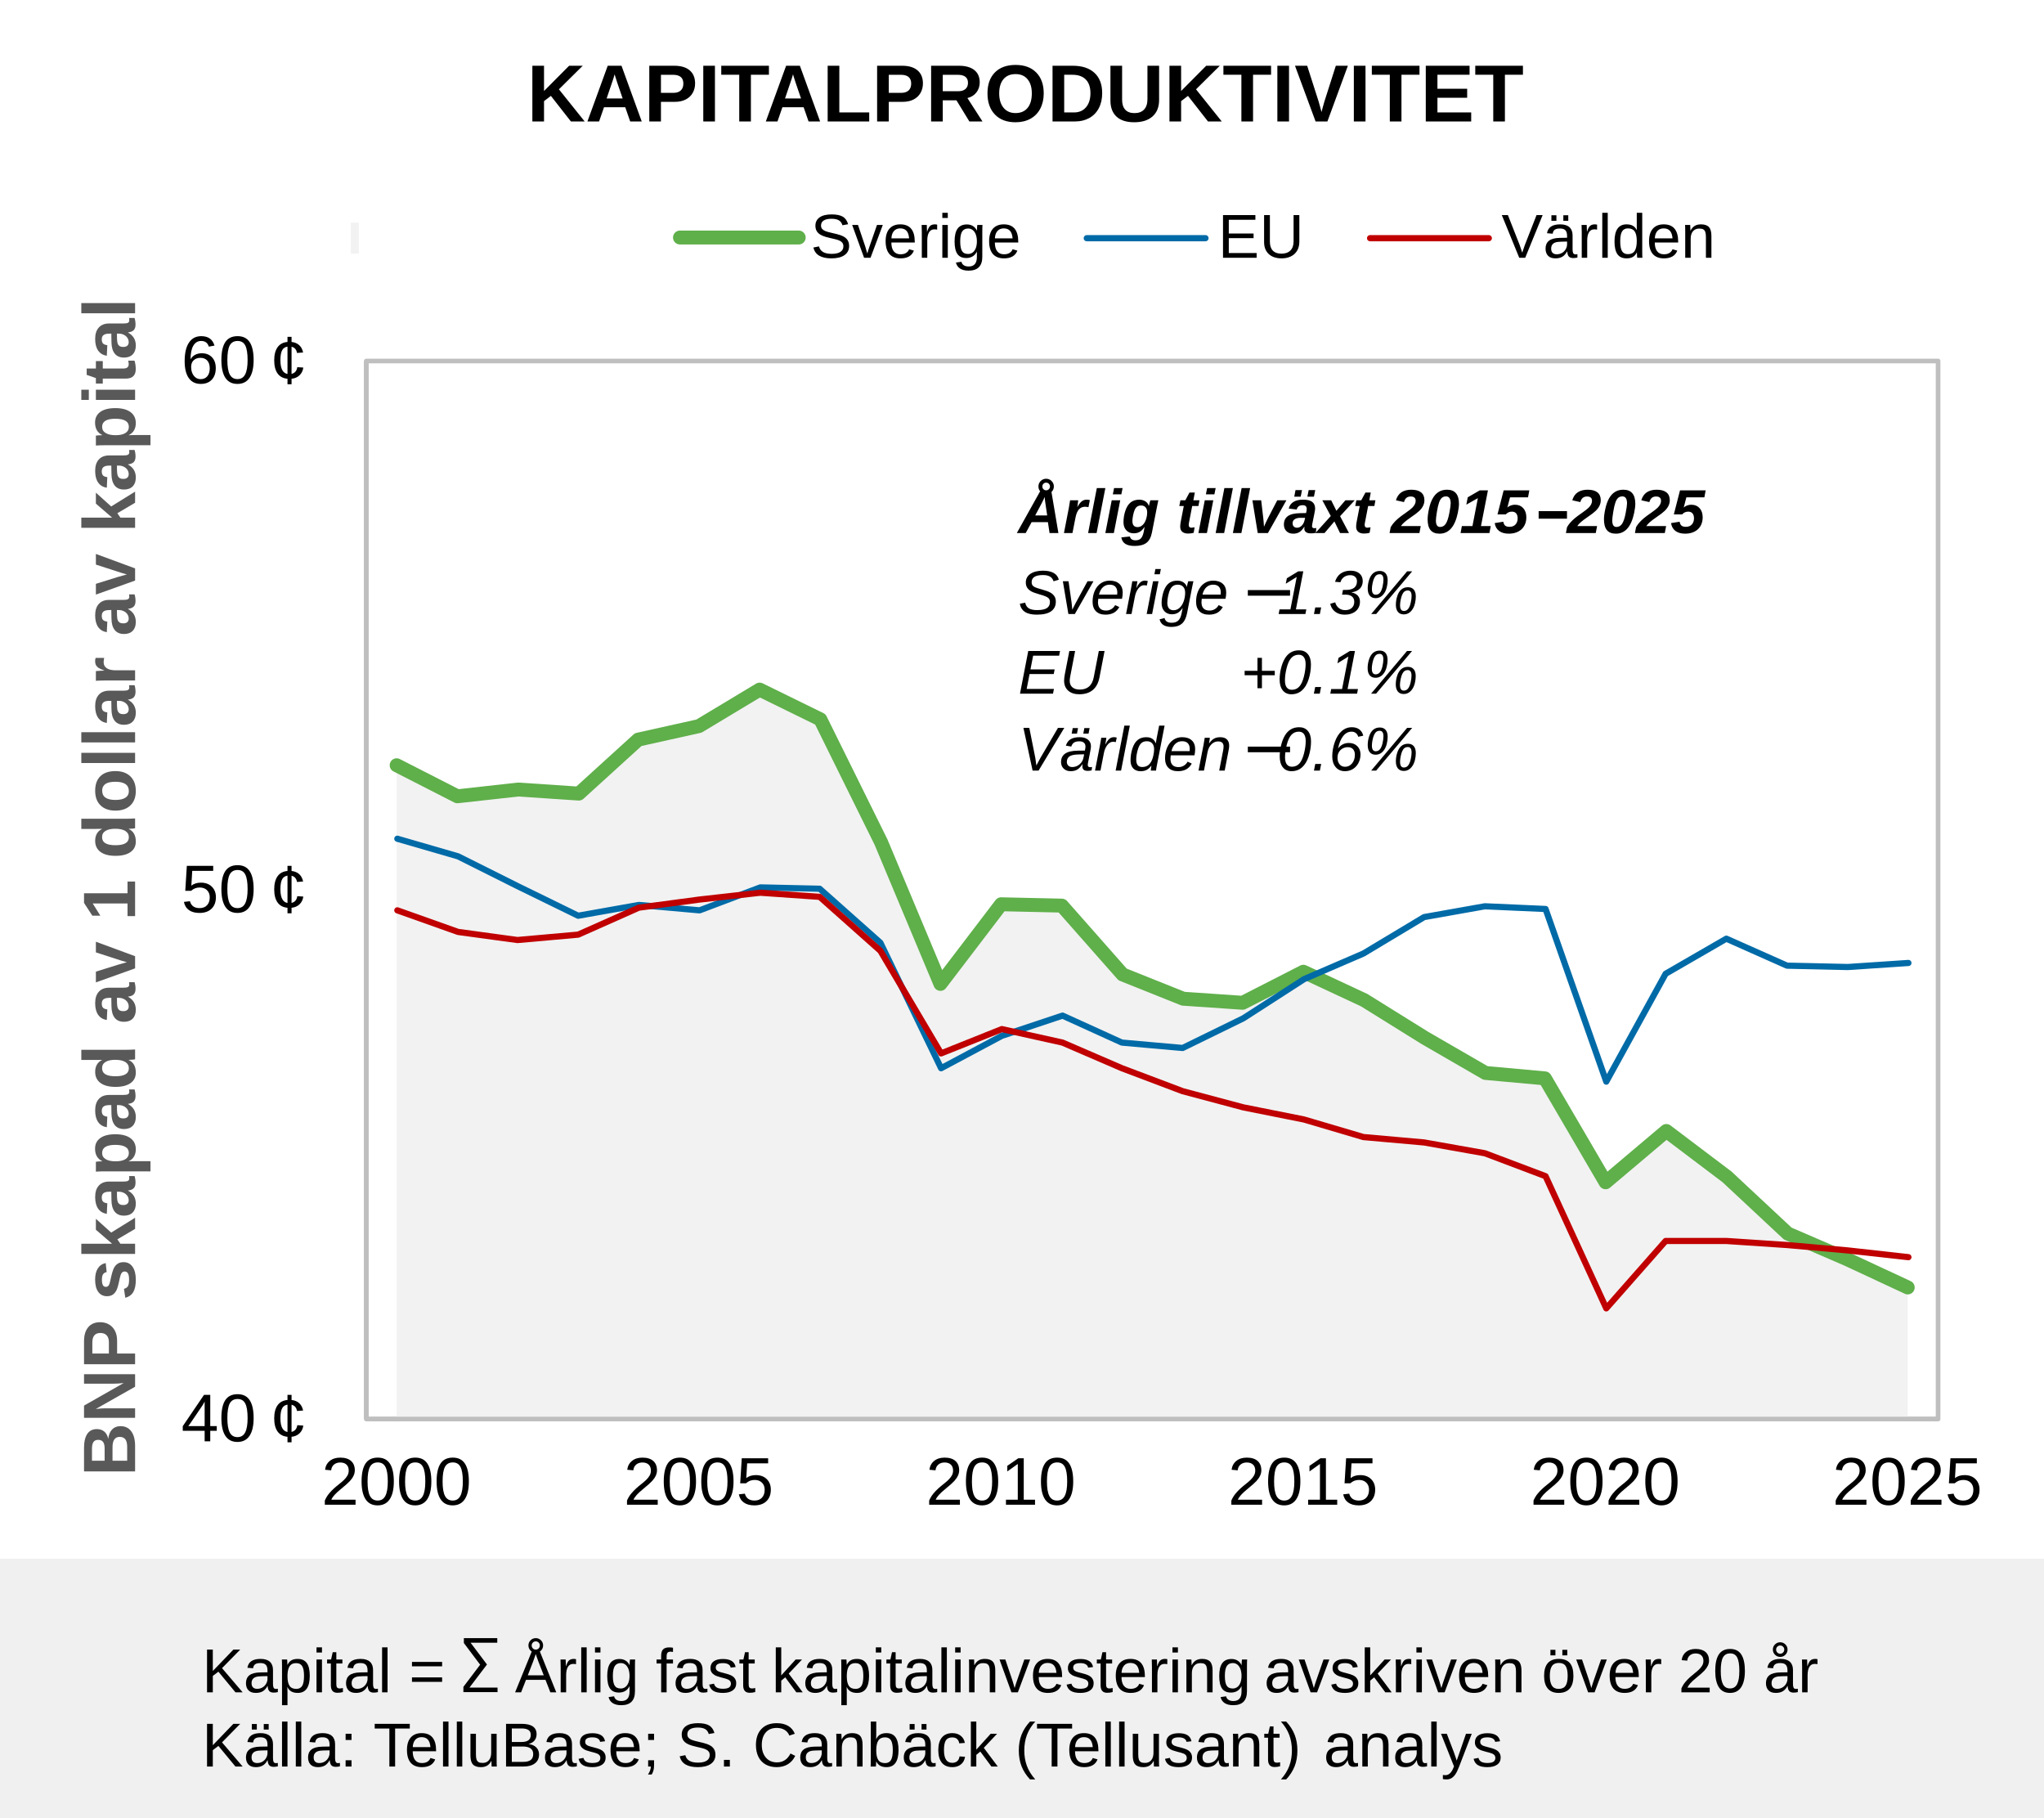
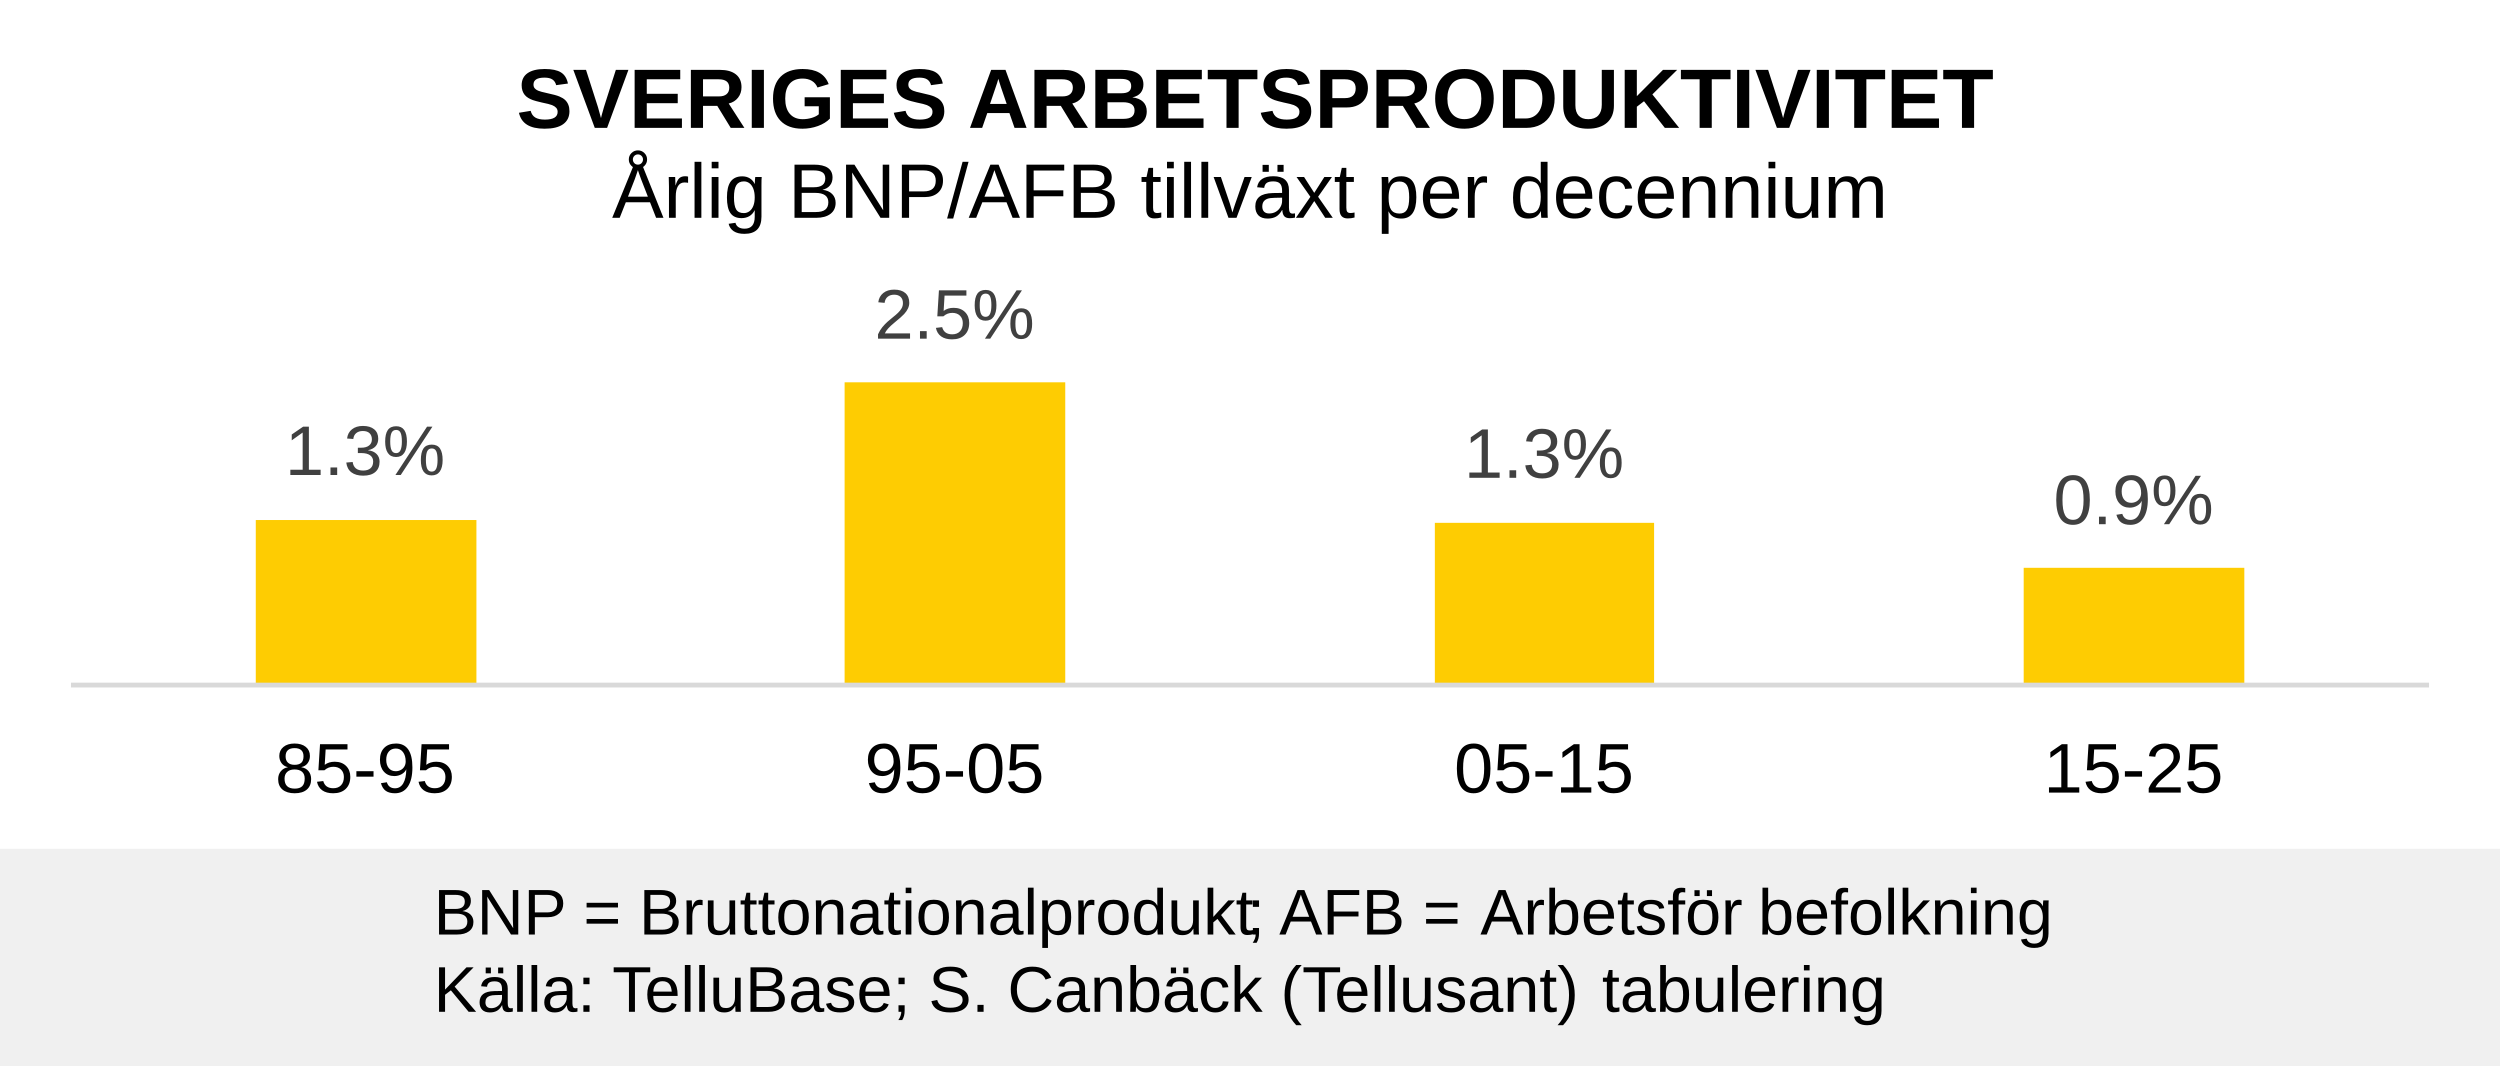
- <svg xmlns="http://www.w3.org/2000/svg" width="1515" height="1347" xml:space="preserve" overflow="hidden">
+ <svg xmlns="http://www.w3.org/2000/svg" width="1779" height="758" xml:space="preserve" overflow="hidden">
  <defs>
    <clipPath id="clip0">
-       <rect x="541" y="1020" width="1515" height="1347" />
+       <rect x="260" y="1233" width="1779" height="758" />
    </clipPath>
  </defs>
-   <g clip-path="url(#clip0)" transform="translate(-541 -1020)">
-     <rect x="541" y="1020" width="1515" height="1155" fill="#FFFFFF" />
+   <g clip-path="url(#clip0)" transform="translate(-260 -1233)">
+     <text font-family="Arial,Arial_MSFontService,sans-serif" font-weight="400" font-size="46" transform="matrix(1 0 0 1 568.641 1898)">BNP = </text>
+     <text font-family="Arial,Arial_MSFontService,sans-serif" font-weight="400" font-size="46" transform="matrix(1 0 0 1 714.735 1898)">Bruttonationalprodukt</text>
+     <text font-family="Arial,Arial_MSFontService,sans-serif" font-weight="400" font-size="46" transform="matrix(1 0 0 1 1147.29 1898)">; AFB = </text>
+     <text font-family="Arial,Arial_MSFontService,sans-serif" font-weight="400" font-size="46" transform="matrix(1 0 0 1 1313.43 1898)">Arbetsför</text>
+     <text font-family="Arial,Arial_MSFontService,sans-serif" font-weight="400" font-size="46" transform="matrix(1 0 0 1 1511.09 1898)">befolkning</text>
+     <text font-family="Arial,Arial_MSFontService,sans-serif" font-weight="400" font-size="46" transform="matrix(1 0 0 1 568.641 1953)">Källa: TelluBase; S. Canbäck (Tellusant) </text>
+     <text font-family="Arial,Arial_MSFontService,sans-serif" font-weight="400" font-size="46" transform="matrix(1 0 0 1 1399.94 1953)">tabulering</text>
+     <rect x="260" y="1233" width="1779" height="604" fill="#FFFFFF" />
    <g>
-       <rect x="812.5" y="1287.5" width="1165" height="784" stroke="#BFBFBF" stroke-width="3.438" stroke-linejoin="round" stroke-miterlimit="10" fill="none" />
+       <path d="M442.014 1603.05 599.02 1603.05 599.02 1720 442.014 1720ZM861.028 1505.05 1018.03 1505.05 1018.03 1720 861.028 1720ZM1281.04 1605.05 1437.05 1605.05 1437.05 1720 1281.04 1720ZM1700.06 1637.05 1857.06 1637.05 1857.06 1720 1700.06 1720Z" fill="#FECC02" />
    </g>
    <g>
-       <path d="M835 1587.05 880.029 1610.05 925.03 1605.05 970.032 1608.05 1014.03 1568.05 1059.03 1558.05 1104.04 1531 1149.04 1553.05 1194.04 1644.05 1238.04 1749.06 1283.04 1690.06 1328.04 1691.06 1373.05 1742.06 1418.05 1760.06 1462.05 1763.06 1507.05 1740.06 1552.05 1761.06 1597.05 1789.06 1642.05 1815.06 1686.06 1819.06 1731.06 1896.06 1776.06 1858.06 1821.06 1892.06 1866.06 1934.06 1910.06 1953.06 1955 1974.06 1955 2072 1910.06 2072 1866.06 2072 1821.06 2072 1776.06 2072 1731.06 2072 1686.06 2072 1642.05 2072 1597.05 2072 1552.05 2072 1507.05 2072 1462.05 2072 1418.05 2072 1373.05 2072 1328.04 2072 1283.04 2072 1238.04 2072 1194.04 2072 1149.04 2072 1104.04 2072 1059.03 2072 1014.03 2072 970.032 2072 925.03 2072 880.029 2072 835 2072Z" fill="#F2F2F2" />
+       <path d="M310.5 1720.5 1988.5 1720.5" stroke="#D9D9D9" stroke-width="3.438" stroke-linejoin="round" stroke-miterlimit="10" fill="none" fill-rule="evenodd" />
    </g>
    <g>
-       <path d="M0 0 0 784" stroke="#BFBFBF" stroke-width="3.438" stroke-linejoin="round" stroke-miterlimit="10" fill="none" fill-rule="evenodd" transform="matrix(1 0 0 -1 812.5 2071.5)" />
+       <text fill="#404040" font-family="Arial,Arial_MSFontService,sans-serif" font-weight="400" font-size="50" transform="matrix(1 0 0 1 462.797 1571)">1.3%</text>
    </g>
    <g>
-       <path d="M812.5 2071.5 1977.5 2071.5" stroke="#BFBFBF" stroke-width="3.438" stroke-linejoin="round" stroke-miterlimit="10" fill="none" fill-rule="evenodd" />
+       <text fill="#404040" font-family="Arial,Arial_MSFontService,sans-serif" font-weight="400" font-size="50" transform="matrix(1 0 0 1 882.29 1474)">2.5%</text>
    </g>
    <g>
-       <path d="M835 1587.05 880.029 1610.05 925.03 1605.05 970.032 1608.05 1014.03 1568.05 1059.03 1558.05 1104.04 1531 1149.04 1553.05 1194.04 1644.05 1238.04 1749.06 1283.04 1690.06 1328.04 1691.06 1373.05 1742.06 1418.05 1760.06 1462.05 1763.06 1507.05 1740.06 1552.05 1761.06 1597.05 1789.06 1642.05 1815.06 1686.06 1819.06 1731.06 1896.06 1776.06 1858.06 1821.06 1892.06 1866.06 1934.06 1910.06 1953.06 1955 1974" stroke="#5FAF4A" stroke-width="10.312" stroke-linecap="round" stroke-linejoin="round" stroke-miterlimit="10" fill="none" />
+       <text fill="#404040" font-family="Arial,Arial_MSFontService,sans-serif" font-weight="400" font-size="50" transform="matrix(1 0 0 1 1301.78 1573)">1.3%</text>
    </g>
    <g>
-       <path d="M835.5 1641.5 880.529 1654.55 924.531 1676.56 969.532 1698.56 1014.53 1690.56 1059.53 1694.56 1104.54 1677.56 1148.54 1678.56 1193.54 1718.56 1238.54 1811.56 1283.54 1787.56 1328.54 1772.56 1372.55 1792.56 1417.55 1796.56 1462.55 1774.56 1507.55 1745.56 1551.55 1726.56 1596.55 1699.56 1641.55 1691.56 1686.56 1693.56 1731.56 1821.5 1775.56 1741.56 1820.56 1715.56 1865.56 1735.56 1910.56 1736.56 1955.5 1733.56" stroke="#006AA7" stroke-width="4.583" stroke-linecap="round" stroke-linejoin="round" stroke-miterlimit="10" fill="none" />
+       <text fill="#404040" font-family="Arial,Arial_MSFontService,sans-serif" font-weight="400" font-size="50" transform="matrix(1 0 0 1 1721.27 1606)">0.9%</text>
    </g>
    <g>
-       <path d="M835.5 1694.56 880.529 1710.56 924.531 1716.56 969.532 1712.56 1014.53 1692.56 1059.53 1686.56 1104.54 1681.5 1148.54 1684.56 1193.54 1724.56 1238.54 1800.56 1283.54 1782.56 1328.54 1792.56 1372.55 1811.56 1417.55 1828.56 1462.55 1840.56 1507.55 1849.56 1551.55 1862.56 1596.55 1866.56 1641.55 1874.56 1686.56 1891.56 1731.56 1989.5 1775.56 1939.56 1820.56 1939.56 1865.56 1942.56 1910.56 1946.56 1955.5 1951.56" stroke="#C00000" stroke-width="4.583" stroke-linecap="round" stroke-linejoin="round" stroke-miterlimit="10" fill="none" />
+       <text font-family="Arial,Arial_MSFontService,sans-serif" font-weight="400" font-size="50" transform="matrix(1 0 0 1 455.762 1797)">85-95</text>
    </g>
    <g>
-       <text font-family="Arial,Arial_MSFontService,sans-serif" font-weight="400" font-size="50" transform="matrix(1 0 0 1 675.322 2088)">40 ¢</text>
+       <text font-family="Arial,Arial_MSFontService,sans-serif" font-weight="400" font-size="50" transform="matrix(1 0 0 1 875.255 1797)">95-05</text>
    </g>
    <g>
-       <text font-family="Arial,Arial_MSFontService,sans-serif" font-weight="400" font-size="50" transform="matrix(1 0 0 1 675.322 1696)">50 ¢</text>
+       <text font-family="Arial,Arial_MSFontService,sans-serif" font-weight="400" font-size="50" transform="matrix(1 0 0 1 1294.75 1797)">05-15</text>
    </g>
    <g>
-       <text font-family="Arial,Arial_MSFontService,sans-serif" font-weight="400" font-size="50" transform="matrix(1 0 0 1 675.322 1304)">60 ¢</text>
+       <text font-family="Arial,Arial_MSFontService,sans-serif" font-weight="400" font-size="50" transform="matrix(1 0 0 1 1714.24 1797)">15-25</text>
    </g>
    <g>
-       <text font-family="Arial,Arial_MSFontService,sans-serif" font-weight="400" font-size="50" transform="matrix(1 0 0 1 779.234 2135)">2000</text>
+       <text font-family="Arial,Arial_MSFontService,sans-serif" font-weight="700" font-size="60" transform="matrix(1 0 0 1 627.55 1324)">SVERIGES ARBETSPRODUKTIVITET</text>
    </g>
    <g>
-       <text font-family="Arial,Arial_MSFontService,sans-serif" font-weight="400" font-size="50" transform="matrix(1 0 0 1 1003.21 2135)">2005</text>
+       <text font-family="Arial,Arial_MSFontService,sans-serif" font-weight="400" font-size="55" transform="matrix(1 0 0 1 695.543 1388)">Årlig</text>
    </g>
    <g>
-       <text font-family="Arial,Arial_MSFontService,sans-serif" font-weight="400" font-size="50" transform="matrix(1 0 0 1 1227.18 2135)">2010</text>
+       <text font-family="Arial,Arial_MSFontService,sans-serif" font-weight="400" font-size="55" transform="matrix(1 0 0 1 820.852 1388)">BNP/AFB </text>
    </g>
    <g>
-       <text font-family="Arial,Arial_MSFontService,sans-serif" font-weight="400" font-size="50" transform="matrix(1 0 0 1 1451.15 2135)">2015</text>
+       <text font-family="Arial,Arial_MSFontService,sans-serif" font-weight="400" font-size="55" transform="matrix(1 0 0 1 1071.49 1388)">tillväxt</text>
    </g>
    <g>
-       <text font-family="Arial,Arial_MSFontService,sans-serif" font-weight="400" font-size="50" transform="matrix(1 0 0 1 1675.12 2135)">2020</text>
+       <text font-family="Arial,Arial_MSFontService,sans-serif" font-weight="400" font-size="55" transform="matrix(1 0 0 1 1239.58 1388)">per decennium</text>
    </g>
-     <g>
-       <text font-family="Arial,Arial_MSFontService,sans-serif" font-weight="400" font-size="50" transform="matrix(1 0 0 1 1899.09 2135)">2025</text>
-     </g>
-     <g>
-       <text fill="#595959" font-family="Arial,Arial_MSFontService,sans-serif" font-weight="700" font-size="55" transform="matrix(6.12323e-17 -1 1 6.12323e-17 641.13 2114)">BNP skapad av 1 dollar av kapital</text>
-     </g>
-     <g>
-       <text font-family="Arial,Arial_MSFontService,sans-serif" font-weight="700" font-size="60" transform="matrix(1 0 0 1 931.571 1110)">KAPITALPRODUKTIVITET</text>
-     </g>
-     <g>
-       <rect x="801" y="1185" width="88" height="23" fill="#F2F2F2" />
-     </g>
-     <g>
-       <text font-family="Arial,Arial_MSFontService,sans-serif" font-weight="400" font-size="46" transform="matrix(1 0 0 1 898.435 1211)">Area</text>
-     </g>
-     <g>
-       <path d="M1045 1196 1133 1196" stroke="#5FAF4A" stroke-width="10.312" stroke-linecap="round" stroke-linejoin="round" stroke-miterlimit="10" fill="none" fill-rule="evenodd" />
-     </g>
-     <g>
-       <text font-family="Arial,Arial_MSFontService,sans-serif" font-weight="400" font-size="46" transform="matrix(1 0 0 1 1141.79 1211)">Sverige</text>
-     </g>
-     <g>
-       <path d="M1346.5 1196.5 1434.5 1196.5" stroke="#006AA7" stroke-width="4.583" stroke-linecap="round" stroke-linejoin="round" stroke-miterlimit="10" fill="none" fill-rule="evenodd" />
-     </g>
-     <g>
-       <text font-family="Arial,Arial_MSFontService,sans-serif" font-weight="400" font-size="46" transform="matrix(1 0 0 1 1443.71 1211)">EU</text>
-     </g>
-     <g>
-       <path d="M1556.5 1196.5 1644.5 1196.5" stroke="#C00000" stroke-width="4.583" stroke-linecap="round" stroke-linejoin="round" stroke-miterlimit="10" fill="none" fill-rule="evenodd" />
-     </g>
-     <g>
-       <text font-family="Arial,Arial_MSFontService,sans-serif" font-weight="400" font-size="46" transform="matrix(1 0 0 1 1653.92 1211)">Världen</text>
-     </g>
-     <text font-family="Arial,Arial_MSFontService,sans-serif" font-style="italic" font-weight="700" font-size="46" transform="matrix(1 0 0 1 1295.59 1415)">Årlig tillväxt 2015 </text>
-     <text font-family="Aptos,Aptos_MSFontService,sans-serif" font-weight="700" font-size="50" transform="matrix(1 0 0 1 1679.44 1415)">–</text>
-     <text font-family="Arial,Arial_MSFontService,sans-serif" font-style="italic" font-weight="700" font-size="46" transform="matrix(1 0 0 1 1702.36 1415)">2025</text>
-     <text font-family="Arial,Arial_MSFontService,sans-serif" font-style="italic" font-weight="400" font-size="46" transform="matrix(1 0 0 1 1295.59 1475)">Sverige</text>
-     <text font-family="Aptos,Aptos_MSFontService,sans-serif" font-style="italic" font-weight="400" font-size="50" transform="matrix(1 0 0 1 1460.59 1475)">−</text>
-     <text font-family="Arial,Arial_MSFontService,sans-serif" font-style="italic" font-weight="400" font-size="46" transform="matrix(1 0 0 1 1487.52 1475)">1.3%</text>
-     <text font-family="Arial,Arial_MSFontService,sans-serif" font-style="italic" font-weight="400" font-size="46" transform="matrix(1 0 0 1 1295.59 1534)">EU</text>
-     <text font-family="Arial,Arial_MSFontService,sans-serif" font-style="italic" font-weight="400" font-size="46" transform="matrix(1 0 0 1 1460.59 1534)">+0.1%</text>
-     <text font-family="Arial,Arial_MSFontService,sans-serif" font-style="italic" font-weight="400" font-size="46" transform="matrix(1 0 0 1 1295.59 1591)">Världen</text>
-     <text font-family="Aptos,Aptos_MSFontService,sans-serif" font-style="italic" font-weight="400" font-size="50" transform="matrix(1 0 0 1 1460.59 1591)">−</text>
-     <text font-family="Arial,Arial_MSFontService,sans-serif" font-style="italic" font-weight="400" font-size="46" transform="matrix(1 0 0 1 1487.52 1591)">0.6%</text>
-     <rect x="807" y="1163" width="226" height="66" fill="#FFFFFF" />
-     <text font-family="Arial,Arial_MSFontService,sans-serif" font-weight="400" font-size="46" transform="matrix(1 0 0 1 690.673 2274)">Kapital =</text>
-     <path d="M884.81 2233.85 909.574 2233.85 909.574 2237.26 889.795 2237.26 901.947 2253.39 888.954 2270.5 909.775 2270.5 909.775 2273.85 884.47 2273.85 884.47 2269.95 896.882 2253.55 884.81 2237.49Z" />
-     <text fill="#000000" fill-opacity="0" font-family="Arial,Arial_MSFontService,sans-serif" font-size="40" x="884.47" y="2268.85">∑ </text>
-     <text font-family="Arial,Arial_MSFontService,sans-serif" font-weight="400" font-size="46" transform="matrix(1 0 0 1 922.705 2274)">Årlig</text>
-     <text font-family="Arial,Arial_MSFontService,sans-serif" font-weight="400" font-size="46" transform="matrix(1 0 0 1 1026.98 2274)">fast </text>
-     <text font-family="Arial,Arial_MSFontService,sans-serif" font-weight="400" font-size="46" transform="matrix(1 0 0 1 1112.91 2274)">kapitalinvestering</text>
-     <text font-family="Arial,Arial_MSFontService,sans-serif" font-weight="400" font-size="46" transform="matrix(1 0 0 1 1477.86 2274)">avskriv</text>
-     <text font-family="Arial,Arial_MSFontService,sans-serif" font-weight="400" font-size="46" transform="matrix(1 0 0 1 1620.52 2274)">en</text>
-     <text font-family="Arial,Arial_MSFontService,sans-serif" font-weight="400" font-size="46" transform="matrix(1 0 0 1 1683.54 2274)">över</text>
-     <text font-family="Arial,Arial_MSFontService,sans-serif" font-weight="400" font-size="46" transform="matrix(1 0 0 1 1784.94 2274)">20 </text>
-     <text font-family="Arial,Arial_MSFontService,sans-serif" font-weight="400" font-size="46" transform="matrix(1 0 0 1 1847.96 2274)">år</text>
-     <text font-family="Arial,Arial_MSFontService,sans-serif" font-weight="400" font-size="46" transform="matrix(1 0 0 1 690.673 2329)">Källa: TelluBase; S. Canbäck (Tellusant) </text>
-     <text font-family="Arial,Arial_MSFontService,sans-serif" font-weight="400" font-size="46" transform="matrix(1 0 0 1 1521.98 2329)">analys</text>
  </g>
</svg>
